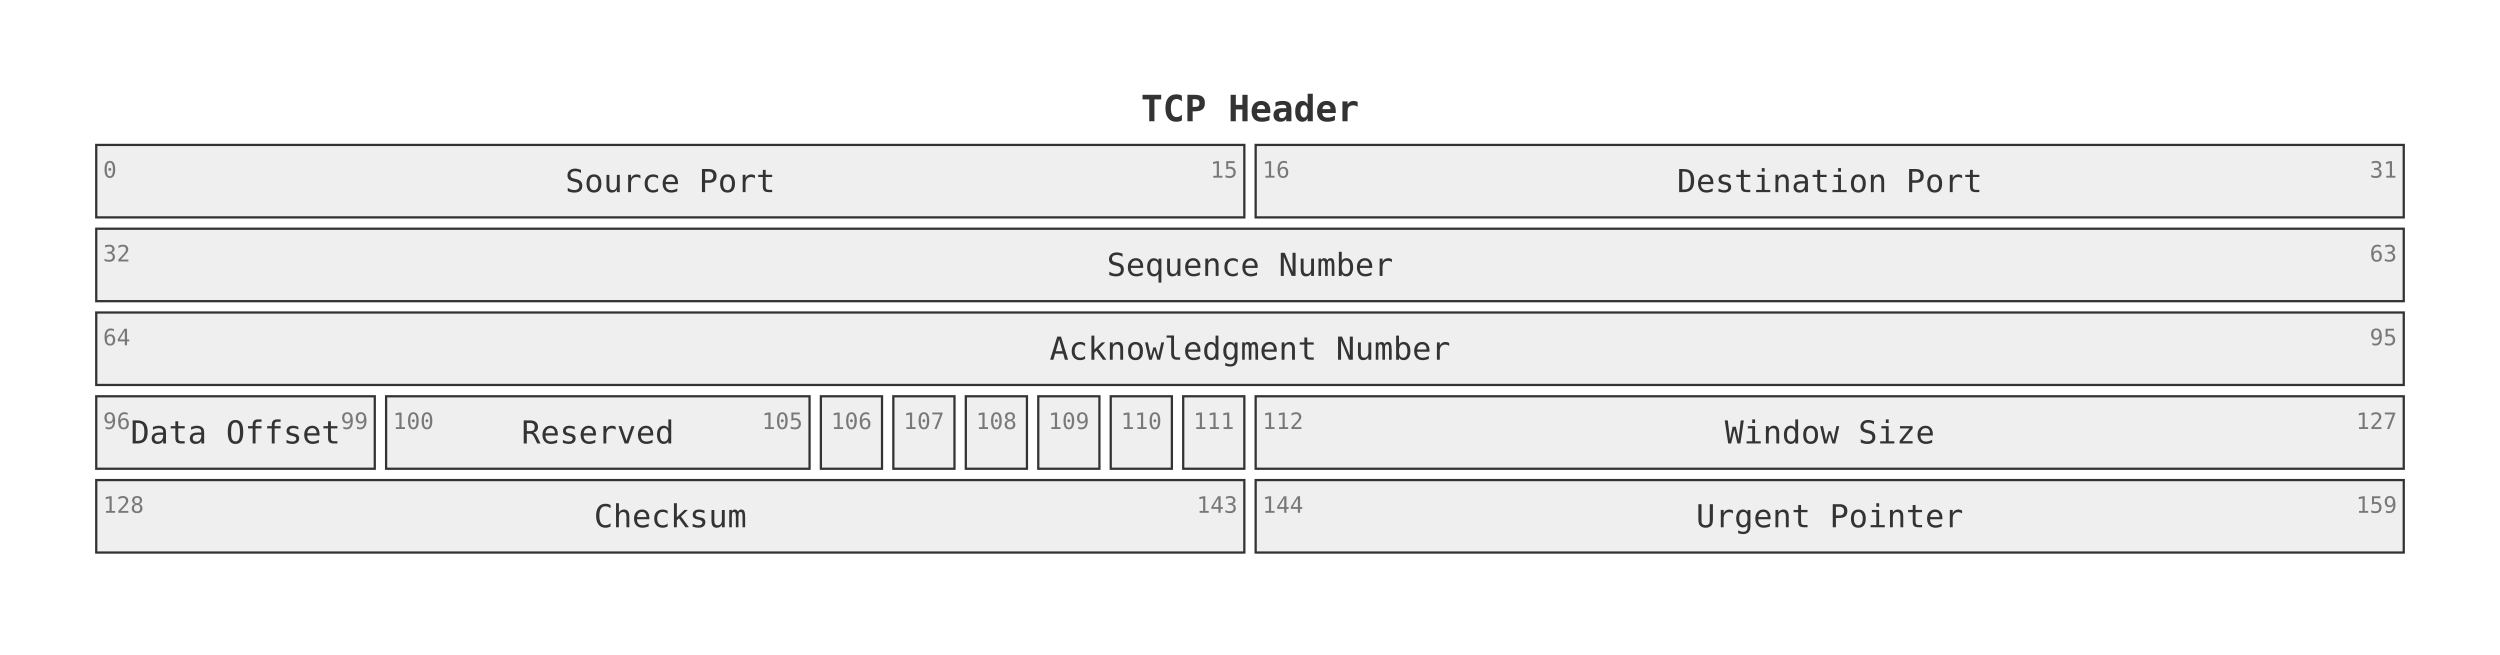
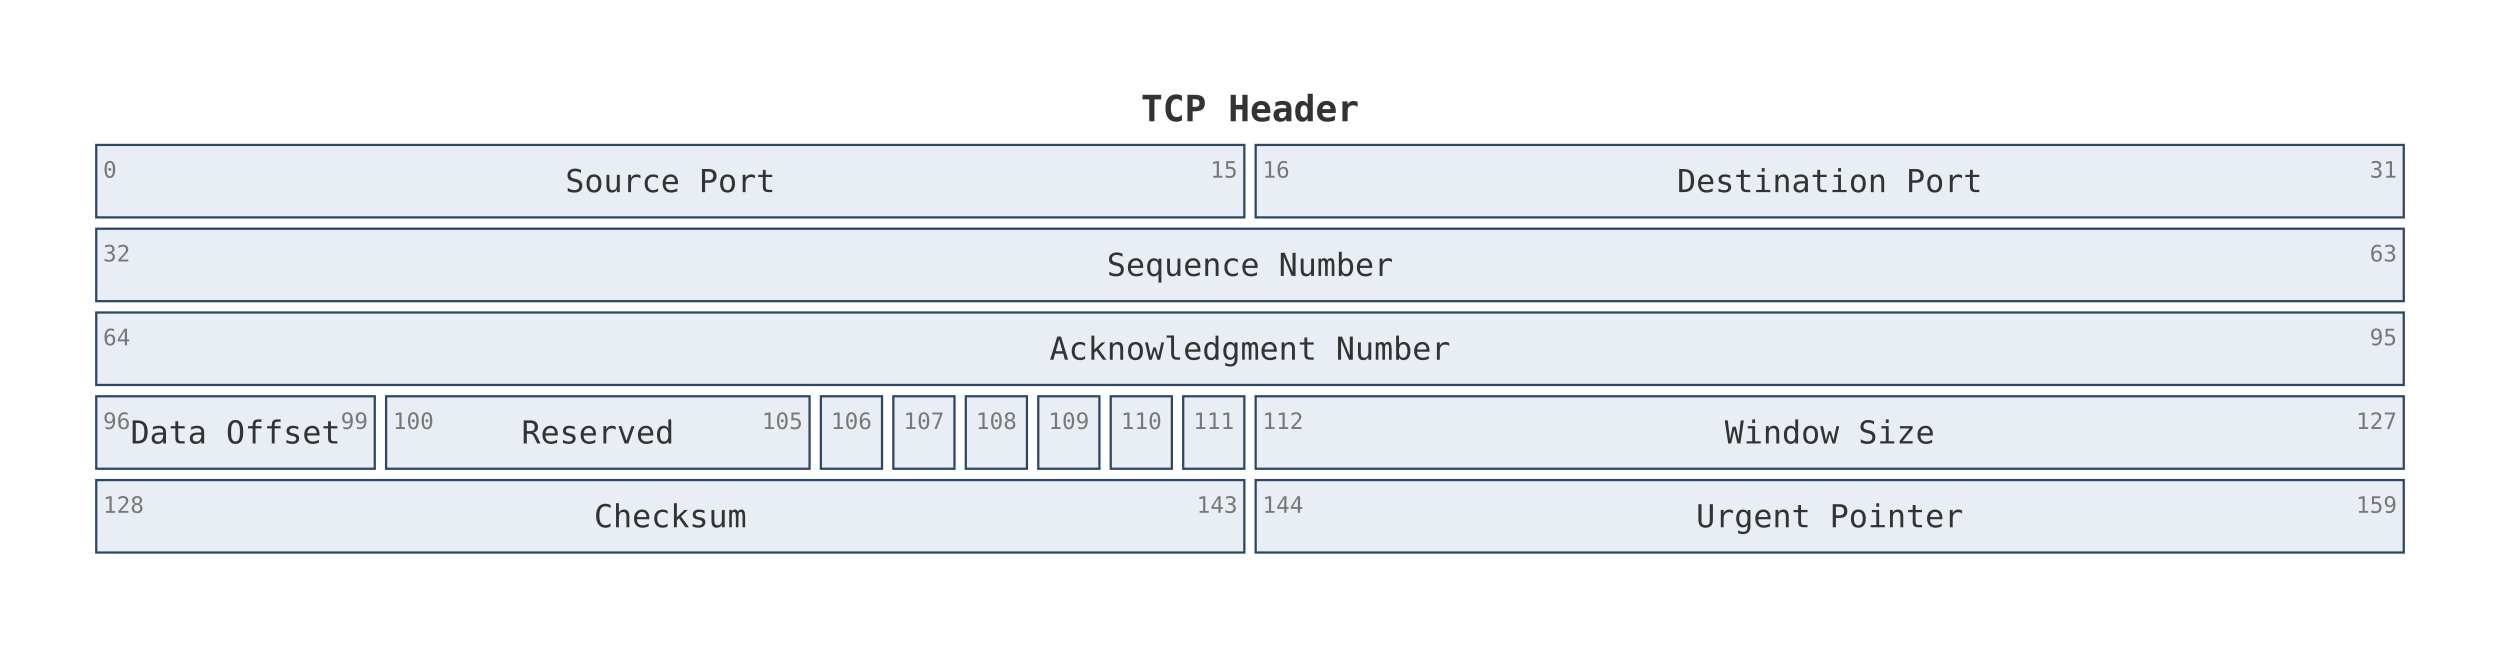
<svg xmlns="http://www.w3.org/2000/svg" viewBox="0 0 1104 289" width="1104" height="289">
  <g transform="translate(20, 20)">
    <text x="532" y="28" text-anchor="middle" dominant-baseline="central" font-size="16px" font-family="'Intel One Mono', 'SF Mono', 'Cascadia Code', 'JetBrains Mono', 'Fira Code', 'Consolas', 'Menlo', monospace" fill="#333333" font-weight="bold">TCP Header</text>
-     <rect x="22.5" y="44" width="507" height="32" fill="#efefef" stroke="#333333" stroke-width="1" />
+     <rect x="22.5" y="44" width="507" height="32" fill="#e9eef4" stroke="#2e4864" stroke-width="1" />
    <text x="276" y="60" text-anchor="middle" dominant-baseline="central" font-size="14px" font-family="'Intel One Mono', 'SF Mono', 'Cascadia Code', 'JetBrains Mono', 'Fira Code', 'Consolas', 'Menlo', monospace" fill="#333333">Source Port</text>
    <text x="25.5" y="55" text-anchor="start" dominant-baseline="central" font-size="10px" font-family="'Intel One Mono', 'SF Mono', 'Cascadia Code', 'JetBrains Mono', 'Fira Code', 'Consolas', 'Menlo', monospace" fill="#787878">0</text>
    <text x="526.5" y="55" text-anchor="end" dominant-baseline="central" font-size="10px" font-family="'Intel One Mono', 'SF Mono', 'Cascadia Code', 'JetBrains Mono', 'Fira Code', 'Consolas', 'Menlo', monospace" fill="#787878">15</text>
-     <rect x="534.5" y="44" width="507" height="32" fill="#efefef" stroke="#333333" stroke-width="1" />
+     <rect x="534.5" y="44" width="507" height="32" fill="#e9eef4" stroke="#2e4864" stroke-width="1" />
    <text x="788" y="60" text-anchor="middle" dominant-baseline="central" font-size="14px" font-family="'Intel One Mono', 'SF Mono', 'Cascadia Code', 'JetBrains Mono', 'Fira Code', 'Consolas', 'Menlo', monospace" fill="#333333">Destination Port</text>
    <text x="537.5" y="55" text-anchor="start" dominant-baseline="central" font-size="10px" font-family="'Intel One Mono', 'SF Mono', 'Cascadia Code', 'JetBrains Mono', 'Fira Code', 'Consolas', 'Menlo', monospace" fill="#787878">16</text>
    <text x="1038.5" y="55" text-anchor="end" dominant-baseline="central" font-size="10px" font-family="'Intel One Mono', 'SF Mono', 'Cascadia Code', 'JetBrains Mono', 'Fira Code', 'Consolas', 'Menlo', monospace" fill="#787878">31</text>
-     <rect x="22.5" y="81" width="1019" height="32" fill="#efefef" stroke="#333333" stroke-width="1" />
+     <rect x="22.5" y="81" width="1019" height="32" fill="#e9eef4" stroke="#2e4864" stroke-width="1" />
    <text x="532" y="97" text-anchor="middle" dominant-baseline="central" font-size="14px" font-family="'Intel One Mono', 'SF Mono', 'Cascadia Code', 'JetBrains Mono', 'Fira Code', 'Consolas', 'Menlo', monospace" fill="#333333">Sequence Number</text>
    <text x="25.5" y="92" text-anchor="start" dominant-baseline="central" font-size="10px" font-family="'Intel One Mono', 'SF Mono', 'Cascadia Code', 'JetBrains Mono', 'Fira Code', 'Consolas', 'Menlo', monospace" fill="#787878">32</text>
    <text x="1038.5" y="92" text-anchor="end" dominant-baseline="central" font-size="10px" font-family="'Intel One Mono', 'SF Mono', 'Cascadia Code', 'JetBrains Mono', 'Fira Code', 'Consolas', 'Menlo', monospace" fill="#787878">63</text>
-     <rect x="22.5" y="118" width="1019" height="32" fill="#efefef" stroke="#333333" stroke-width="1" />
+     <rect x="22.5" y="118" width="1019" height="32" fill="#e9eef4" stroke="#2e4864" stroke-width="1" />
    <text x="532" y="134" text-anchor="middle" dominant-baseline="central" font-size="14px" font-family="'Intel One Mono', 'SF Mono', 'Cascadia Code', 'JetBrains Mono', 'Fira Code', 'Consolas', 'Menlo', monospace" fill="#333333">Acknowledgment Number</text>
    <text x="25.5" y="129" text-anchor="start" dominant-baseline="central" font-size="10px" font-family="'Intel One Mono', 'SF Mono', 'Cascadia Code', 'JetBrains Mono', 'Fira Code', 'Consolas', 'Menlo', monospace" fill="#787878">64</text>
    <text x="1038.5" y="129" text-anchor="end" dominant-baseline="central" font-size="10px" font-family="'Intel One Mono', 'SF Mono', 'Cascadia Code', 'JetBrains Mono', 'Fira Code', 'Consolas', 'Menlo', monospace" fill="#787878">95</text>
-     <rect x="22.5" y="155" width="123" height="32" fill="#efefef" stroke="#333333" stroke-width="1" />
+     <rect x="22.5" y="155" width="123" height="32" fill="#e9eef4" stroke="#2e4864" stroke-width="1" />
    <text x="84" y="171" text-anchor="middle" dominant-baseline="central" font-size="14px" font-family="'Intel One Mono', 'SF Mono', 'Cascadia Code', 'JetBrains Mono', 'Fira Code', 'Consolas', 'Menlo', monospace" fill="#333333">Data Offset</text>
    <text x="25.5" y="166" text-anchor="start" dominant-baseline="central" font-size="10px" font-family="'Intel One Mono', 'SF Mono', 'Cascadia Code', 'JetBrains Mono', 'Fira Code', 'Consolas', 'Menlo', monospace" fill="#787878">96</text>
    <text x="142.5" y="166" text-anchor="end" dominant-baseline="central" font-size="10px" font-family="'Intel One Mono', 'SF Mono', 'Cascadia Code', 'JetBrains Mono', 'Fira Code', 'Consolas', 'Menlo', monospace" fill="#787878">99</text>
-     <rect x="150.5" y="155" width="187" height="32" fill="#efefef" stroke="#333333" stroke-width="1" />
+     <rect x="150.5" y="155" width="187" height="32" fill="#e9eef4" stroke="#2e4864" stroke-width="1" />
    <text x="244" y="171" text-anchor="middle" dominant-baseline="central" font-size="14px" font-family="'Intel One Mono', 'SF Mono', 'Cascadia Code', 'JetBrains Mono', 'Fira Code', 'Consolas', 'Menlo', monospace" fill="#333333">Reserved</text>
    <text x="153.5" y="166" text-anchor="start" dominant-baseline="central" font-size="10px" font-family="'Intel One Mono', 'SF Mono', 'Cascadia Code', 'JetBrains Mono', 'Fira Code', 'Consolas', 'Menlo', monospace" fill="#787878">100</text>
    <text x="334.5" y="166" text-anchor="end" dominant-baseline="central" font-size="10px" font-family="'Intel One Mono', 'SF Mono', 'Cascadia Code', 'JetBrains Mono', 'Fira Code', 'Consolas', 'Menlo', monospace" fill="#787878">105</text>
-     <rect x="342.5" y="155" width="27" height="32" fill="#efefef" stroke="#333333" stroke-width="1" />
+     <rect x="342.5" y="155" width="27" height="32" fill="#e9eef4" stroke="#2e4864" stroke-width="1" />
    <text x="356" y="166" text-anchor="middle" dominant-baseline="central" font-size="10px" font-family="'Intel One Mono', 'SF Mono', 'Cascadia Code', 'JetBrains Mono', 'Fira Code', 'Consolas', 'Menlo', monospace" fill="#787878">106</text>
-     <rect x="374.5" y="155" width="27" height="32" fill="#efefef" stroke="#333333" stroke-width="1" />
+     <rect x="374.5" y="155" width="27" height="32" fill="#e9eef4" stroke="#2e4864" stroke-width="1" />
    <text x="388" y="166" text-anchor="middle" dominant-baseline="central" font-size="10px" font-family="'Intel One Mono', 'SF Mono', 'Cascadia Code', 'JetBrains Mono', 'Fira Code', 'Consolas', 'Menlo', monospace" fill="#787878">107</text>
-     <rect x="406.5" y="155" width="27" height="32" fill="#efefef" stroke="#333333" stroke-width="1" />
+     <rect x="406.5" y="155" width="27" height="32" fill="#e9eef4" stroke="#2e4864" stroke-width="1" />
    <text x="420" y="166" text-anchor="middle" dominant-baseline="central" font-size="10px" font-family="'Intel One Mono', 'SF Mono', 'Cascadia Code', 'JetBrains Mono', 'Fira Code', 'Consolas', 'Menlo', monospace" fill="#787878">108</text>
-     <rect x="438.5" y="155" width="27" height="32" fill="#efefef" stroke="#333333" stroke-width="1" />
+     <rect x="438.5" y="155" width="27" height="32" fill="#e9eef4" stroke="#2e4864" stroke-width="1" />
    <text x="452" y="166" text-anchor="middle" dominant-baseline="central" font-size="10px" font-family="'Intel One Mono', 'SF Mono', 'Cascadia Code', 'JetBrains Mono', 'Fira Code', 'Consolas', 'Menlo', monospace" fill="#787878">109</text>
-     <rect x="470.5" y="155" width="27" height="32" fill="#efefef" stroke="#333333" stroke-width="1" />
+     <rect x="470.5" y="155" width="27" height="32" fill="#e9eef4" stroke="#2e4864" stroke-width="1" />
    <text x="484" y="166" text-anchor="middle" dominant-baseline="central" font-size="10px" font-family="'Intel One Mono', 'SF Mono', 'Cascadia Code', 'JetBrains Mono', 'Fira Code', 'Consolas', 'Menlo', monospace" fill="#787878">110</text>
-     <rect x="502.5" y="155" width="27" height="32" fill="#efefef" stroke="#333333" stroke-width="1" />
+     <rect x="502.5" y="155" width="27" height="32" fill="#e9eef4" stroke="#2e4864" stroke-width="1" />
    <text x="516" y="166" text-anchor="middle" dominant-baseline="central" font-size="10px" font-family="'Intel One Mono', 'SF Mono', 'Cascadia Code', 'JetBrains Mono', 'Fira Code', 'Consolas', 'Menlo', monospace" fill="#787878">111</text>
-     <rect x="534.5" y="155" width="507" height="32" fill="#efefef" stroke="#333333" stroke-width="1" />
+     <rect x="534.5" y="155" width="507" height="32" fill="#e9eef4" stroke="#2e4864" stroke-width="1" />
    <text x="788" y="171" text-anchor="middle" dominant-baseline="central" font-size="14px" font-family="'Intel One Mono', 'SF Mono', 'Cascadia Code', 'JetBrains Mono', 'Fira Code', 'Consolas', 'Menlo', monospace" fill="#333333">Window Size</text>
    <text x="537.5" y="166" text-anchor="start" dominant-baseline="central" font-size="10px" font-family="'Intel One Mono', 'SF Mono', 'Cascadia Code', 'JetBrains Mono', 'Fira Code', 'Consolas', 'Menlo', monospace" fill="#787878">112</text>
    <text x="1038.5" y="166" text-anchor="end" dominant-baseline="central" font-size="10px" font-family="'Intel One Mono', 'SF Mono', 'Cascadia Code', 'JetBrains Mono', 'Fira Code', 'Consolas', 'Menlo', monospace" fill="#787878">127</text>
-     <rect x="22.5" y="192" width="507" height="32" fill="#efefef" stroke="#333333" stroke-width="1" />
+     <rect x="22.5" y="192" width="507" height="32" fill="#e9eef4" stroke="#2e4864" stroke-width="1" />
    <text x="276" y="208" text-anchor="middle" dominant-baseline="central" font-size="14px" font-family="'Intel One Mono', 'SF Mono', 'Cascadia Code', 'JetBrains Mono', 'Fira Code', 'Consolas', 'Menlo', monospace" fill="#333333">Checksum</text>
    <text x="25.5" y="203" text-anchor="start" dominant-baseline="central" font-size="10px" font-family="'Intel One Mono', 'SF Mono', 'Cascadia Code', 'JetBrains Mono', 'Fira Code', 'Consolas', 'Menlo', monospace" fill="#787878">128</text>
    <text x="526.5" y="203" text-anchor="end" dominant-baseline="central" font-size="10px" font-family="'Intel One Mono', 'SF Mono', 'Cascadia Code', 'JetBrains Mono', 'Fira Code', 'Consolas', 'Menlo', monospace" fill="#787878">143</text>
-     <rect x="534.5" y="192" width="507" height="32" fill="#efefef" stroke="#333333" stroke-width="1" />
+     <rect x="534.5" y="192" width="507" height="32" fill="#e9eef4" stroke="#2e4864" stroke-width="1" />
    <text x="788" y="208" text-anchor="middle" dominant-baseline="central" font-size="14px" font-family="'Intel One Mono', 'SF Mono', 'Cascadia Code', 'JetBrains Mono', 'Fira Code', 'Consolas', 'Menlo', monospace" fill="#333333">Urgent Pointer</text>
    <text x="537.5" y="203" text-anchor="start" dominant-baseline="central" font-size="10px" font-family="'Intel One Mono', 'SF Mono', 'Cascadia Code', 'JetBrains Mono', 'Fira Code', 'Consolas', 'Menlo', monospace" fill="#787878">144</text>
    <text x="1038.5" y="203" text-anchor="end" dominant-baseline="central" font-size="10px" font-family="'Intel One Mono', 'SF Mono', 'Cascadia Code', 'JetBrains Mono', 'Fira Code', 'Consolas', 'Menlo', monospace" fill="#787878">159</text>
  </g>
</svg>
